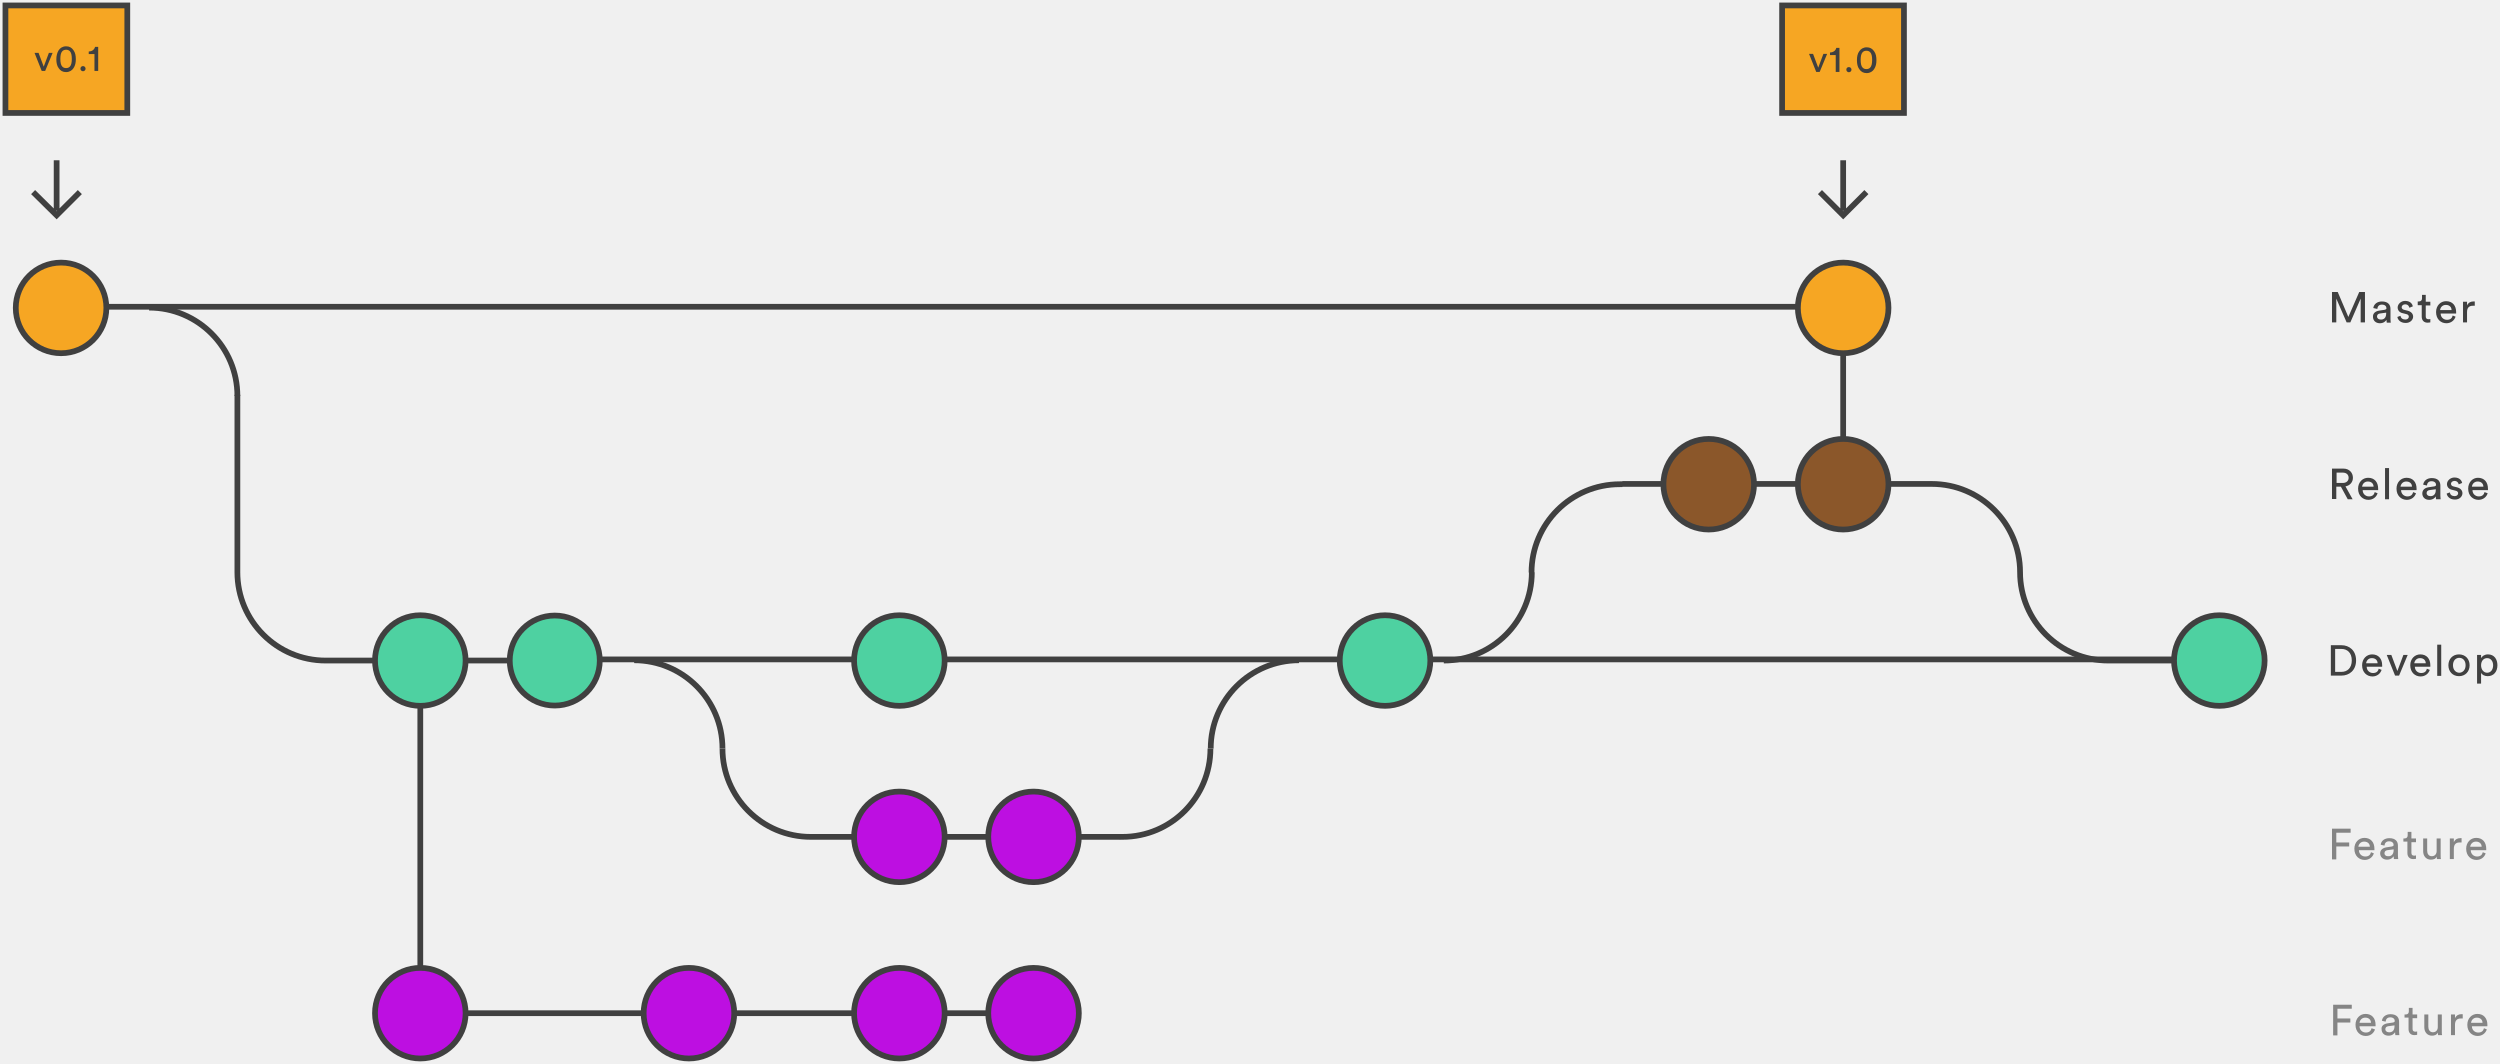
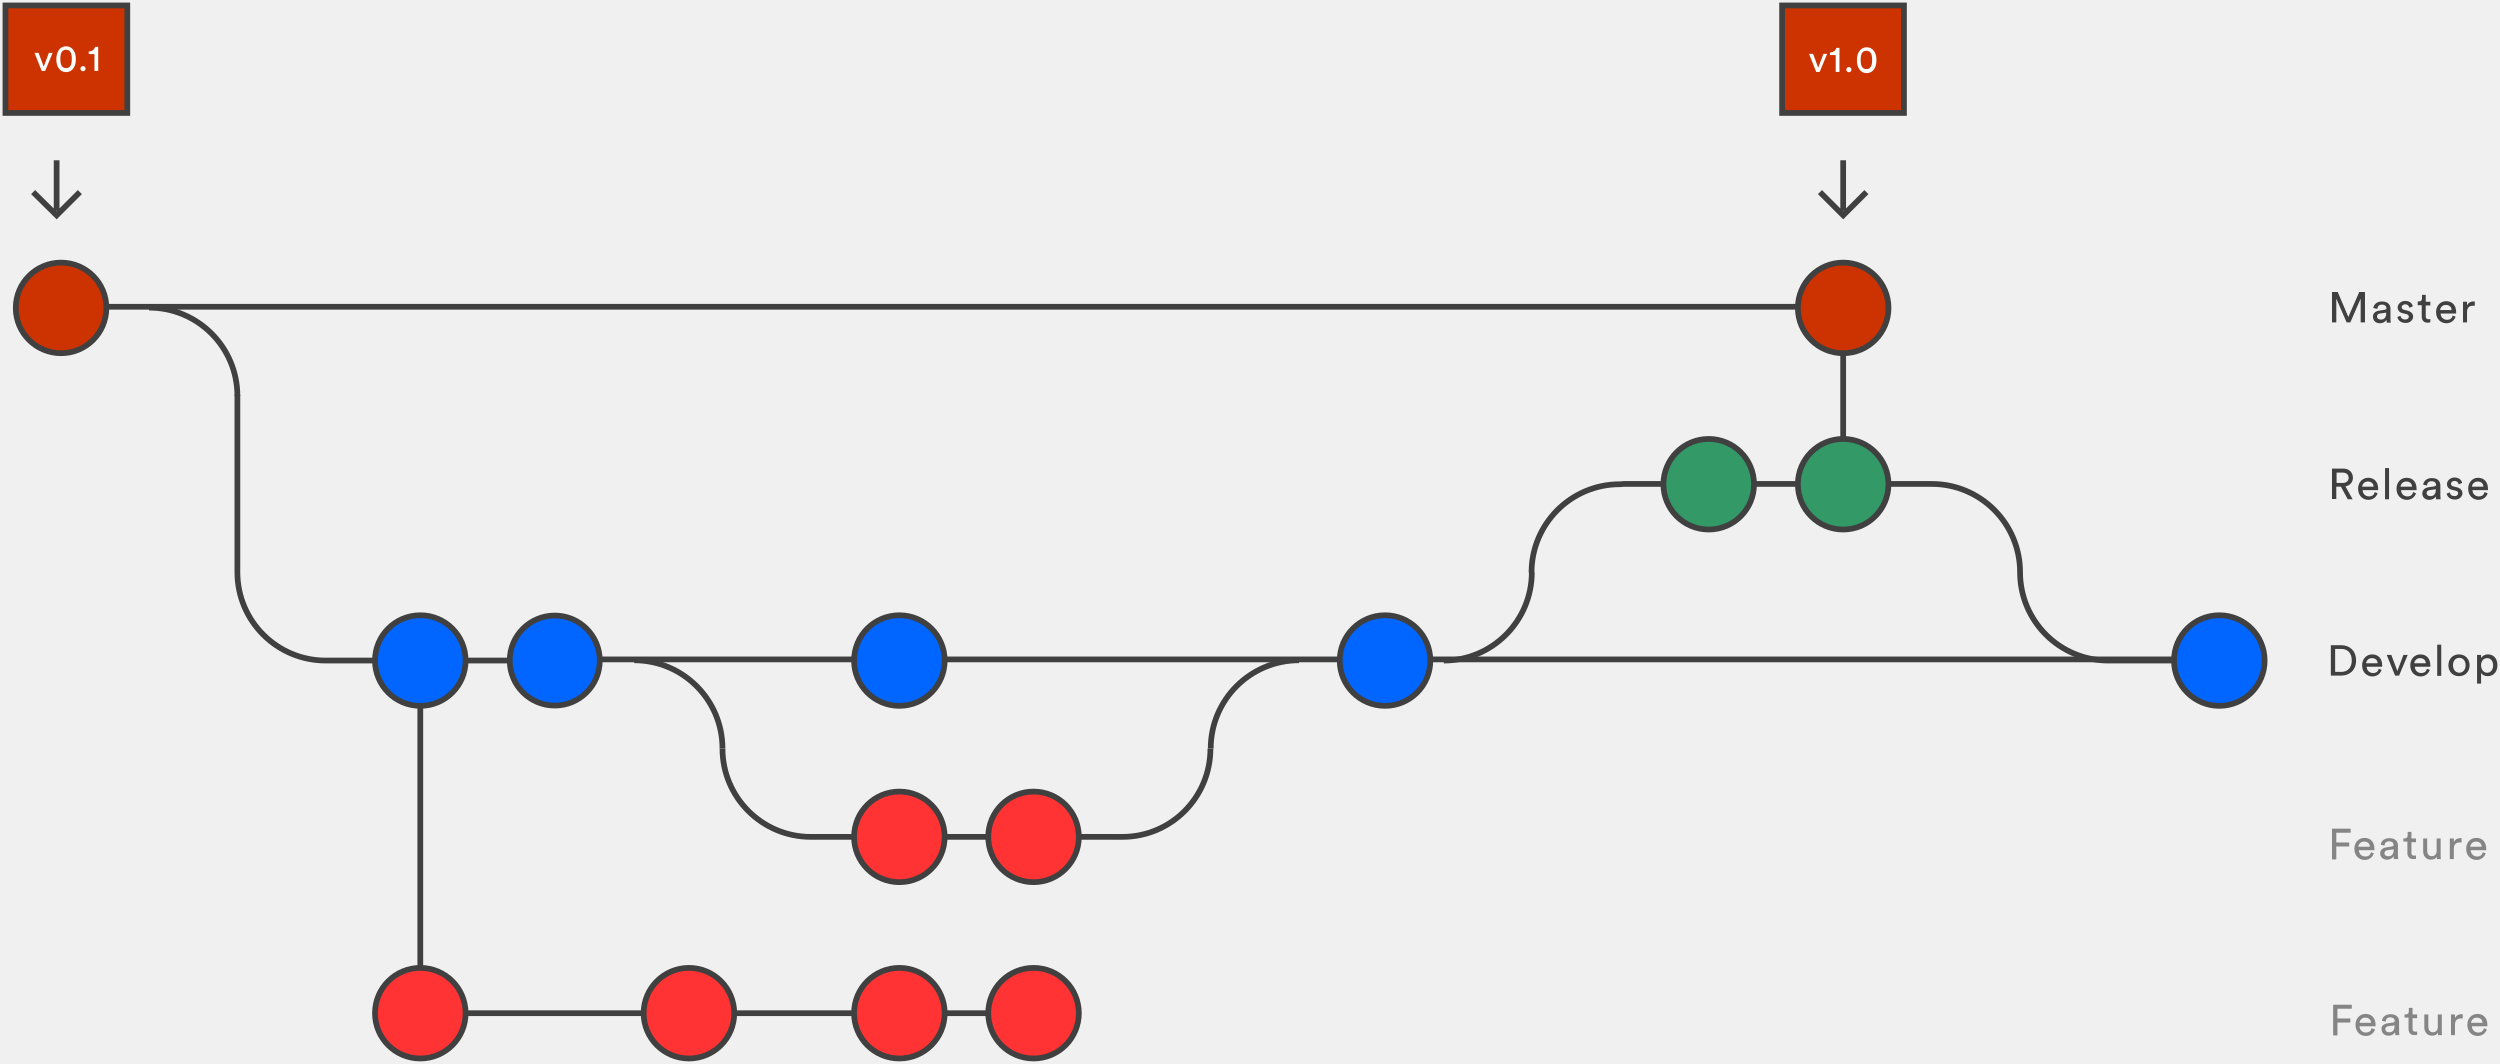
<svg xmlns="http://www.w3.org/2000/svg" width="872px" height="371px" viewBox="0 0 872 371" version="1.1">
  <defs />
  <g id="Page-1" stroke="none" stroke-width="1" fill="none" fill-rule="evenodd">
    <path d="M816.5,169.75 L814.9,169.75 L814.9,174.05 L813.4,174.05 L813.4,163.45 L817.4,163.45 C819.4,163.45 820.7,164.85 820.7,166.65 C820.7,168.15 819.7,169.35 818.1,169.65 L820.6,174.15 L818.9,174.15 L816.5,169.75 L816.5,169.75 Z M817.2,168.45 C818.4,168.45 819.2,167.75 819.2,166.65 C819.2,165.55 818.4,164.85 817.2,164.85 L815,164.85 L815,168.45 L817.2,168.45 L817.2,168.45 Z M829.3,172.05 C828.9,173.35 827.7,174.35 826.1,174.35 C824.2,174.35 822.5,172.95 822.5,170.45 C822.5,168.15 824.1,166.65 826,166.65 C828.2,166.65 829.5,168.15 829.5,170.45 L829.5,170.95 L824.1,170.95 C824.1,172.25 825.1,173.15 826.3,173.15 C827.5,173.15 828.1,172.55 828.3,171.65 L829.3,172.05 L829.3,172.05 Z M827.9,169.75 C827.9,168.75 827.2,167.95 825.9,167.95 C824.7,167.95 824,168.85 823.9,169.75 L827.9,169.75 L827.9,169.75 Z M831.9,174.05 L831.9,163.25 L833.3,163.25 L833.3,174.15 L831.9,174.15 L831.9,174.05 Z M842.7,172.05 C842.3,173.35 841.1,174.35 839.5,174.35 C837.6,174.35 835.9,172.95 835.9,170.45 C835.9,168.15 837.5,166.65 839.4,166.65 C841.6,166.65 842.9,168.15 842.9,170.45 L842.9,170.95 L837.5,170.95 C837.5,172.25 838.5,173.15 839.7,173.15 C840.9,173.15 841.5,172.55 841.7,171.65 L842.7,172.05 L842.7,172.05 Z M841.3,169.75 C841.3,168.75 840.6,167.95 839.3,167.95 C838.1,167.95 837.4,168.85 837.3,169.75 L841.3,169.75 L841.3,169.75 Z M847.1,169.95 L849.1,169.65 C849.5,169.55 849.7,169.35 849.7,169.15 C849.7,168.45 849.2,167.85 848.1,167.85 C847.1,167.85 846.6,168.45 846.5,169.35 L845.2,169.05 C845.4,167.65 846.6,166.75 848.2,166.75 C850.4,166.75 851.2,167.95 851.2,169.35 L851.2,172.95 C851.2,173.55 851.3,173.95 851.3,174.15 L849.7,174.15 C849.7,173.95 849.6,173.65 849.6,173.15 C849.3,173.65 848.6,174.35 847.3,174.35 C845.8,174.35 844.9,173.35 844.9,172.15 C844.9,170.85 845.8,170.15 847.1,169.95 L847.1,169.95 Z M849.6,170.95 L849.6,170.65 L847.4,170.95 C846.8,171.05 846.4,171.35 846.4,172.05 C846.4,172.55 846.9,173.05 847.6,173.05 C848.6,173.15 849.6,172.55 849.6,170.95 L849.6,170.95 Z M854.5,171.75 C854.6,172.55 855.2,173.05 856.2,173.05 C857,173.05 857.4,172.55 857.4,172.05 C857.4,171.65 857.1,171.25 856.5,171.15 L855.3,170.85 C854.2,170.65 853.5,169.85 853.5,168.85 C853.5,167.65 854.7,166.55 856.1,166.55 C858.1,166.55 858.7,167.85 858.8,168.45 L857.6,168.95 C857.5,168.55 857.2,167.75 856.1,167.75 C855.4,167.75 854.9,168.25 854.9,168.75 C854.9,169.15 855.2,169.55 855.7,169.65 L856.9,169.95 C858.2,170.25 858.9,171.05 858.9,172.05 C858.9,173.05 858,174.25 856.3,174.25 C854.3,174.25 853.5,172.95 853.4,172.15 L854.5,171.75 L854.5,171.75 Z M867.7,172.05 C867.3,173.35 866.1,174.35 864.5,174.35 C862.6,174.35 860.9,172.95 860.9,170.45 C860.9,168.15 862.5,166.65 864.3,166.65 C866.5,166.65 867.8,168.15 867.8,170.45 L867.8,170.95 L862.4,170.95 C862.4,172.25 863.4,173.15 864.6,173.15 C865.8,173.15 866.4,172.55 866.6,171.65 L867.7,172.05 L867.7,172.05 Z M866.2,169.75 C866.2,168.75 865.5,167.95 864.2,167.95 C863,167.95 862.3,168.85 862.2,169.75 L866.2,169.75 L866.2,169.75 Z" id="Shape" fill="#404040" />
    <path d="M813,235.65 L813,225.05 L816.7,225.05 C819.4,225.05 821.8,226.85 821.8,230.35 C821.8,233.85 819.4,235.65 816.7,235.65 L813,235.65 L813,235.65 Z M816.7,234.35 C818.7,234.35 820.3,233.05 820.3,230.35 C820.3,227.65 818.7,226.35 816.7,226.35 L814.5,226.35 L814.5,234.35 L816.7,234.35 L816.7,234.35 Z M830.7,233.65 C830.3,234.95 829.1,235.95 827.5,235.95 C825.6,235.95 823.9,234.55 823.9,232.05 C823.9,229.75 825.5,228.25 827.4,228.25 C829.6,228.25 830.9,229.75 830.9,232.05 L830.9,232.55 L825.5,232.55 C825.5,233.85 826.5,234.75 827.7,234.75 C828.9,234.75 829.5,234.15 829.7,233.25 L830.7,233.65 L830.7,233.65 Z M829.3,231.35 C829.3,230.35 828.6,229.55 827.3,229.55 C826.1,229.55 825.4,230.45 825.3,231.35 L829.3,231.35 L829.3,231.35 Z M836.8,235.65 L835.4,235.65 L832.5,228.45 L834.1,228.45 L836.2,234.05 L838.3,228.45 L839.8,228.45 L836.8,235.65 L836.8,235.65 Z M847.5,233.65 C847.1,234.95 845.9,235.95 844.3,235.95 C842.4,235.95 840.7,234.55 840.7,232.05 C840.7,229.75 842.3,228.25 844.2,228.25 C846.4,228.25 847.7,229.75 847.7,232.05 L847.7,232.55 L842.3,232.55 C842.3,233.85 843.3,234.75 844.5,234.75 C845.7,234.75 846.3,234.15 846.5,233.25 L847.5,233.65 L847.5,233.65 Z M846.1,231.35 C846.1,230.35 845.4,229.55 844.1,229.55 C842.9,229.55 842.2,230.45 842.1,231.35 L846.1,231.35 L846.1,231.35 Z M850.1,235.65 L850.1,224.85 L851.5,224.85 L851.5,235.75 L850.1,235.75 L850.1,235.65 Z M861.4,232.05 C861.4,234.25 859.9,235.85 857.7,235.85 C855.5,235.85 854,234.25 854,232.05 C854,229.85 855.5,228.25 857.7,228.25 C859.9,228.25 861.4,229.85 861.4,232.05 L861.4,232.05 Z M860,232.05 C860,230.35 859,229.45 857.8,229.45 C856.6,229.45 855.6,230.35 855.6,232.05 C855.6,233.75 856.7,234.65 857.8,234.65 C858.9,234.65 860,233.75 860,232.05 L860,232.05 Z M864,238.55 L864,228.45 L865.4,228.45 L865.4,229.55 C865.8,228.85 866.6,228.25 867.8,228.25 C870,228.25 871.1,229.95 871.1,232.05 C871.1,234.15 869.9,235.85 867.7,235.85 C866.6,235.85 865.7,235.35 865.4,234.65 L865.4,238.45 L864,238.45 L864,238.55 Z M867.5,229.55 C866.2,229.55 865.4,230.65 865.4,232.05 C865.4,233.55 866.3,234.65 867.5,234.65 C868.8,234.65 869.6,233.55 869.6,232.05 C869.6,230.65 868.8,229.55 867.5,229.55 L867.5,229.55 Z" id="Shape" fill="#404040" />
    <path d="M823.4,112.45 L823.4,104.15 L819.8,112.45 L818.5,112.45 L814.9,104.15 L814.9,112.45 L813.4,112.45 L813.4,101.85 L815.4,101.85 L819.1,110.55 L822.9,101.85 L824.9,101.85 L824.9,112.45 L823.4,112.45 L823.4,112.45 Z M829.8,108.35 L831.8,108.05 C832.2,107.95 832.4,107.75 832.4,107.55 C832.4,106.85 831.9,106.25 830.8,106.25 C829.8,106.25 829.3,106.85 829.2,107.75 L827.8,107.45 C828,106.05 829.2,105.15 830.8,105.15 C833,105.15 833.8,106.35 833.8,107.75 L833.8,111.35 C833.8,111.95 833.9,112.35 833.9,112.55 L832.5,112.55 C832.5,112.35 832.4,112.05 832.4,111.55 C832.1,112.05 831.4,112.75 830.1,112.75 C828.6,112.75 827.7,111.75 827.7,110.55 C827.6,109.25 828.6,108.55 829.8,108.35 L829.8,108.35 Z M832.3,109.35 L832.3,109.05 L830.1,109.35 C829.5,109.45 829.1,109.75 829.1,110.45 C829.1,110.95 829.6,111.45 830.3,111.45 C831.4,111.55 832.3,110.95 832.3,109.35 L832.3,109.35 Z M837.3,110.15 C837.4,110.95 838,111.45 839,111.45 C839.8,111.45 840.2,110.95 840.2,110.45 C840.2,110.05 839.9,109.65 839.3,109.55 L838.1,109.25 C837,109.05 836.3,108.25 836.3,107.25 C836.3,106.05 837.5,104.95 838.9,104.95 C840.9,104.95 841.5,106.25 841.6,106.85 L840.4,107.35 C840.3,106.95 840,106.15 838.9,106.15 C838.2,106.15 837.7,106.65 837.7,107.15 C837.7,107.55 838,107.95 838.5,108.05 L839.7,108.35 C841,108.65 841.7,109.45 841.7,110.45 C841.7,111.45 840.8,112.65 839.1,112.65 C837.1,112.65 836.3,111.35 836.2,110.55 L837.3,110.15 L837.3,110.15 Z M846.1,105.25 L847.7,105.25 L847.7,106.55 L846.1,106.55 L846.1,110.35 C846.1,111.05 846.4,111.35 847.1,111.35 C847.3,111.35 847.5,111.35 847.7,111.25 L847.7,112.45 C847.6,112.45 847.2,112.55 846.7,112.55 C845.5,112.55 844.7,111.75 844.7,110.45 L844.7,106.45 L843.3,106.45 L843.3,105.15 L843.7,105.15 C844.5,105.15 844.8,104.65 844.8,104.05 L844.8,102.85 L846.1,102.85 L846.1,105.25 L846.1,105.25 Z M856.5,110.45 C856.1,111.75 854.9,112.75 853.3,112.75 C851.4,112.75 849.7,111.35 849.7,108.85 C849.7,106.55 851.3,105.05 853.2,105.05 C855.4,105.05 856.7,106.55 856.7,108.85 L856.7,109.35 L851.3,109.35 C851.3,110.65 852.3,111.55 853.5,111.55 C854.7,111.55 855.3,110.95 855.5,110.05 L856.5,110.45 L856.5,110.45 Z M855.1,108.15 C855.1,107.15 854.4,106.35 853.1,106.35 C851.9,106.35 851.2,107.25 851.1,108.15 L855.1,108.15 L855.1,108.15 Z M863.1,106.65 L862.5,106.65 C861.3,106.65 860.5,107.25 860.5,108.85 L860.5,112.45 L859.1,112.45 L859.1,105.25 L860.5,105.25 L860.5,106.55 C861,105.45 861.9,105.15 862.7,105.15 L863.2,105.15 L863.2,106.65 L863.1,106.65 Z" id="Shape" fill="#404040" />
    <path d="M813.4,299.65 L813.4,289.05 L819.9,289.05 L819.9,290.45 L814.9,290.45 L814.9,293.85 L819.4,293.85 L819.4,295.25 L814.9,295.25 L814.9,299.75 L813.4,299.75 L813.4,299.65 Z M828,297.65 C827.6,298.95 826.4,299.95 824.8,299.95 C822.9,299.95 821.2,298.55 821.2,296.05 C821.2,293.75 822.8,292.25 824.7,292.25 C826.9,292.25 828.2,293.75 828.2,296.05 L828.2,296.55 L822.8,296.55 C822.8,297.85 823.8,298.75 825,298.75 C826.2,298.75 826.8,298.15 827,297.25 L828,297.65 L828,297.65 Z M826.6,295.35 C826.6,294.35 825.9,293.55 824.6,293.55 C823.4,293.55 822.7,294.45 822.6,295.35 L826.6,295.35 L826.6,295.35 Z M832.4,295.55 L834.3,295.25 C834.7,295.15 834.9,294.95 834.9,294.75 C834.9,294.05 834.4,293.45 833.3,293.45 C832.3,293.45 831.8,294.05 831.7,294.95 L830.4,294.65 C830.5,293.25 831.8,292.35 833.4,292.35 C835.6,292.35 836.4,293.55 836.4,294.95 L836.4,298.45 C836.4,299.05 836.5,299.45 836.5,299.65 L835,299.65 C835,299.45 834.9,299.15 834.9,298.65 C834.6,299.15 833.9,299.85 832.6,299.85 C831.1,299.85 830.2,298.85 830.2,297.65 C830.2,296.45 831.1,295.75 832.4,295.55 L832.4,295.55 Z M834.9,296.55 L834.9,296.25 L832.7,296.55 C832.1,296.65 831.7,296.95 831.7,297.65 C831.7,298.15 832.1,298.65 832.9,298.65 C833.9,298.75 834.9,298.15 834.9,296.55 L834.9,296.55 Z M841.1,292.45 L842.7,292.45 L842.7,293.75 L841.1,293.75 L841.1,297.45 C841.1,298.15 841.4,298.45 842.1,298.45 C842.3,298.45 842.5,298.45 842.7,298.35 L842.7,299.55 C842.6,299.55 842.2,299.65 841.7,299.65 C840.5,299.65 839.7,298.85 839.7,297.55 L839.7,293.55 L838.3,293.55 L838.3,292.45 L838.7,292.45 C839.5,292.45 839.8,291.95 839.8,291.35 L839.8,290.15 L841.1,290.15 L841.1,292.45 L841.1,292.45 Z M847.9,299.85 C846.2,299.85 845.2,298.55 845.2,296.95 L845.2,292.45 L846.6,292.45 L846.6,296.75 C846.6,297.75 847.1,298.65 848.2,298.65 C849.3,298.65 849.9,297.85 849.9,296.85 L849.9,292.45 L851.3,292.45 L851.3,298.35 C851.3,298.95 851.3,299.45 851.4,299.65 L850,299.65 C850,299.45 849.9,299.05 849.9,298.75 C849.7,299.55 848.8,299.85 847.9,299.85 L847.9,299.85 Z M858.5,293.85 L857.9,293.85 C856.7,293.85 855.9,294.45 855.9,296.05 L855.9,299.65 L854.5,299.65 L854.5,292.45 L855.9,292.45 L855.9,293.75 C856.4,292.65 857.3,292.35 858.1,292.35 L858.6,292.35 L858.6,293.85 L858.5,293.85 Z M867,297.65 C866.6,298.95 865.4,299.95 863.8,299.95 C861.9,299.95 860.2,298.55 860.2,296.05 C860.2,293.75 861.8,292.25 863.7,292.25 C865.9,292.25 867.2,293.75 867.2,296.05 L867.2,296.55 L861.8,296.55 C861.8,297.85 862.8,298.75 864,298.75 C865.2,298.75 865.8,298.15 866,297.25 L867,297.65 L867,297.65 Z M865.6,295.35 C865.6,294.35 864.9,293.55 863.6,293.55 C862.4,293.55 861.7,294.45 861.6,295.35 L865.6,295.35 L865.6,295.35 Z" id="Shape" fill="#858585" />
    <path d="M813.8,361.05 L813.8,350.45 L820.3,350.45 L820.3,351.85 L815.3,351.85 L815.3,355.25 L819.8,355.25 L819.8,356.65 L815.3,356.65 L815.3,361.15 L813.8,361.15 L813.8,361.05 Z M828.4,359.05 C828,360.35 826.8,361.35 825.2,361.35 C823.3,361.35 821.6,359.95 821.6,357.45 C821.6,355.15 823.2,353.65 825.1,353.65 C827.3,353.65 828.6,355.15 828.6,357.45 L828.6,357.95 L823,357.95 C823,359.25 824,360.15 825.2,360.15 C826.4,360.15 827,359.55 827.2,358.65 L828.4,359.05 L828.4,359.05 Z M827,356.75 C827,355.75 826.3,354.95 825,354.95 C823.8,354.95 823.1,355.85 823,356.75 L827,356.75 L827,356.75 Z M832.7,356.95 L834.7,356.65 C835.1,356.55 835.3,356.35 835.3,356.15 C835.3,355.45 834.8,354.85 833.7,354.85 C832.7,354.85 832.2,355.45 832.1,356.35 L830.8,356.05 C831,354.65 832.2,353.75 833.8,353.75 C836,353.75 836.8,354.95 836.8,356.35 L836.8,359.85 C836.8,360.45 836.9,360.85 836.9,361.05 L835.5,361.05 C835.5,360.85 835.4,360.55 835.4,360.05 C835.1,360.55 834.4,361.25 833.1,361.25 C831.6,361.25 830.7,360.25 830.7,359.05 C830.5,357.85 831.5,357.15 832.7,356.95 L832.7,356.95 Z M835.2,357.95 L835.2,357.65 L833,357.95 C832.4,358.05 832,358.35 832,359.05 C832,359.55 832.5,360.05 833.2,360.05 C834.3,360.15 835.2,359.55 835.2,357.95 L835.2,357.95 Z M841.5,353.85 L843.1,353.85 L843.1,355.15 L841.5,355.15 L841.5,358.85 C841.5,359.55 841.8,359.85 842.5,359.85 C842.7,359.85 842.9,359.85 843.1,359.75 L843.1,360.95 C843,360.95 842.6,361.05 842.1,361.05 C840.9,361.05 840.1,360.25 840.1,358.95 L840.1,354.95 L838.7,354.95 L838.7,353.85 L839.1,353.85 C839.9,353.85 840.2,353.35 840.2,352.75 L840.2,351.55 L841.5,351.55 L841.5,353.85 L841.5,353.85 Z M848.3,361.25 C846.6,361.25 845.6,359.95 845.6,358.35 L845.6,353.85 L847,353.85 L847,358.15 C847,359.15 847.5,360.05 848.6,360.05 C849.7,360.05 850.3,359.25 850.3,358.25 L850.3,353.85 L851.7,353.85 L851.7,359.75 C851.7,360.35 851.7,360.85 851.8,361.05 L850.4,361.05 C850.4,360.85 850.3,360.45 850.3,360.15 C850,360.95 849.1,361.25 848.3,361.25 L848.3,361.25 Z M858.9,355.25 L858.3,355.25 C857.1,355.25 856.3,355.85 856.3,357.45 L856.3,361.05 L854.9,361.05 L854.9,353.85 L856.3,353.85 L856.3,355.15 C856.8,354.05 857.7,353.75 858.5,353.75 L859,353.75 L859,355.25 L858.9,355.25 Z M867.4,359.05 C867,360.35 865.8,361.35 864.2,361.35 C862.3,361.35 860.6,359.95 860.6,357.45 C860.6,355.15 862.2,353.65 864.1,353.65 C866.3,353.65 867.6,355.15 867.6,357.45 L867.6,357.95 L862.2,357.95 C862.2,359.25 863.2,360.15 864.4,360.15 C865.6,360.15 866.2,359.55 866.4,358.65 L867.4,359.05 L867.4,359.05 Z M865.9,356.75 C865.9,355.75 865.2,354.95 863.9,354.95 C862.7,354.95 862,355.85 861.9,356.75 L865.9,356.75 L865.9,356.75 Z" id="Shape" fill="#858585" />
    <path d="M422.3,261.1 C422.3,244.1 436.1,230.3 453.1,230.3" id="Shape" stroke="#404040" stroke-width="2" />
    <path d="M252,261.1 C252,244.1 238.2,230.3 221.2,230.3 M162.3,353.4 L376.3,353.4" id="Shape" stroke="#404040" stroke-width="2" />
-     <circle id="Oval" stroke="#404040" stroke-width="2" fill="#BD0FE1" cx="313.7" cy="353.4" r="15.8" />
-     <circle id="Oval" stroke="#404040" stroke-width="2" fill="#BD0FE1" cx="360.5" cy="353.4" r="15.8" />
-     <circle id="Oval" stroke="#404040" stroke-width="2" fill="#BD0FE1" cx="240.3" cy="353.4" r="15.8" />
+     <circle id="Oval" stroke="#404040" stroke-width="2" fill="#FF3333" cx="313.7" cy="353.4" r="15.8" />
+     <circle id="Oval" stroke="#404040" stroke-width="2" fill="#FF3333" cx="360.5" cy="353.4" r="15.8" />
+     <circle id="Oval" stroke="#404040" stroke-width="2" fill="#FF3333" cx="240.3" cy="353.4" r="15.8" />
    <path d="M774.1,230 L177.7,230" id="Shape" stroke="#404040" stroke-width="2" />
-     <circle id="Oval" stroke="#404040" stroke-width="2" fill="#4ED1A1" cx="483.1" cy="230.4" r="15.8" />
-     <circle id="Oval" stroke="#404040" stroke-width="2" fill="#4ED1A1" cx="313.7" cy="230.4" r="15.8" />
-     <circle id="Oval" stroke="#404040" stroke-width="2" fill="#4ED1A1" cx="774.1" cy="230.4" r="15.8" />
+     <circle id="Oval" stroke="#404040" stroke-width="2" fill="#0066FF" cx="483.1" cy="230.4" r="15.8" />
+     <circle id="Oval" stroke="#404040" stroke-width="2" fill="#0066FF" cx="313.7" cy="230.4" r="15.8" />
+     <circle id="Oval" stroke="#404040" stroke-width="2" fill="#0066FF" cx="774.1" cy="230.4" r="15.8" />
    <path d="M252,261.1 C252,278.1 265.8,291.9 282.8,291.9 L390.7,291.9" id="Shape" stroke="#404040" stroke-width="2" />
-     <circle id="Oval" stroke="#404040" stroke-width="2" fill="#BD0FE1" cx="313.7" cy="291.9" r="15.8" />
-     <circle id="Oval" stroke="#404040" stroke-width="2" fill="#BD0FE1" cx="360.5" cy="291.9" r="15.8" />
+     <circle id="Oval" stroke="#404040" stroke-width="2" fill="#FF3333" cx="313.7" cy="291.9" r="15.8" />
+     <circle id="Oval" stroke="#404040" stroke-width="2" fill="#FF3333" cx="360.5" cy="291.9" r="15.8" />
    <path d="M390.6,291.9 L391.5,291.9 C408.5,291.9 422.2,278.1 422.2,261.1" id="Shape" stroke="#404040" stroke-width="2" />
    <path d="M57.1,168.9 L19.7,168.9" id="Shape" stroke="#CCCCCC" stroke-width="4" stroke-dasharray="0,14.986" />
    <path d="M526.8,168.9 L99.4,168.9" id="Shape" stroke="#CCCCCC" stroke-width="4" stroke-dasharray="0,14.012" />
    <path d="M759.3,168.9 L707.6,168.9" id="Shape" stroke="#CCCCCC" stroke-width="4" stroke-dasharray="0,14.788" />
    <path d="M759.1,107.4 L676.8,107.4" id="Shape" stroke="#CCCCCC" stroke-width="4" stroke-dasharray="0,14.963" />
    <path d="M82.8,138.1 C82.8,121.1 69,107.3 52,107.3" id="Shape" stroke="#404040" stroke-width="2" />
-     <circle id="Oval" stroke="#404040" stroke-width="2" fill="#BD0FE1" cx="146.6" cy="353.4" r="15.8" />
+     <circle id="Oval" stroke="#404040" stroke-width="2" fill="#FF3333" cx="146.6" cy="353.4" r="15.8" />
    <path d="M642.9,107 L37.1,107" id="Shape" stroke="#404040" stroke-width="2" />
-     <circle id="Oval" stroke="#404040" stroke-width="2" fill="#F6A623" cx="21.3" cy="107.4" r="15.8" />
-     <circle id="Oval" stroke="#404040" stroke-width="2" fill="#F6A623" cx="642.9" cy="107.4" r="15.8" />
-     <path d="M1.9,1.9 L44.4,1.9 L44.4,39.4 L1.9,39.4 L1.9,1.9 Z" id="Shape" stroke="#404040" stroke-width="2" fill="#F6A623" />
-     <path d="M15.75,24.75 L14.55,24.75 L12.05,18.45 L13.45,18.45 L15.25,23.25 L17.05,18.45 L18.35,18.45 L15.75,24.75 L15.75,24.75 Z M20.45,17.55 C20.95,16.75 21.85,16.15 23.05,16.15 C24.25,16.15 25.05,16.65 25.65,17.55 C26.25,18.35 26.45,19.45 26.45,20.65 C26.45,21.85 26.25,22.85 25.65,23.75 C25.15,24.55 24.25,25.15 23.05,25.15 C21.85,25.15 21.05,24.65 20.45,23.75 C19.85,22.95 19.65,21.85 19.65,20.65 C19.65,19.45 19.95,18.35 20.45,17.55 L20.45,17.55 Z M21.75,23.25 C22.05,23.55 22.45,23.75 23.05,23.75 C23.65,23.75 24.05,23.55 24.35,23.25 C24.85,22.75 25.05,21.85 25.05,20.55 C25.05,19.25 24.85,18.35 24.35,17.85 C24.05,17.55 23.65,17.35 23.05,17.35 C22.45,17.35 22.05,17.55 21.75,17.85 C21.25,18.35 21.05,19.25 21.05,20.55 C21.05,21.85 21.25,22.75 21.75,23.25 L21.75,23.25 Z M28.95,23.05 C29.45,23.05 29.85,23.45 29.85,23.95 C29.85,24.45 29.45,24.85 28.95,24.85 C28.45,24.85 28.05,24.45 28.05,23.95 C28.05,23.45 28.45,23.05 28.95,23.05 L28.95,23.05 Z M32.95,24.75 L32.95,18.85 L30.95,18.85 L30.95,17.95 C32.15,17.95 32.95,17.25 33.15,16.35 L34.25,16.35 L34.25,24.75 L32.95,24.75 L32.95,24.75 Z" id="Shape" fill="#404040" />
+     <circle id="Oval" stroke="#404040" stroke-width="2" fill="#CC3300" cx="21.3" cy="107.4" r="15.8" />
+     <circle id="Oval" stroke="#404040" stroke-width="2" fill="#CC3300" cx="642.9" cy="107.4" r="15.8" />
+     <path d="M1.9,1.9 L44.4,1.9 L44.4,39.4 L1.9,39.4 L1.9,1.9 Z" id="Shape" stroke="#404040" stroke-width="2" fill="#CC3300" />
+     <path d="M15.75,24.75 L14.55,24.75 L12.05,18.45 L13.45,18.45 L15.25,23.25 L17.05,18.45 L18.35,18.45 L15.75,24.75 L15.75,24.75 Z M20.45,17.55 C20.95,16.75 21.85,16.15 23.05,16.15 C24.25,16.15 25.05,16.65 25.65,17.55 C26.25,18.35 26.45,19.45 26.45,20.65 C26.45,21.85 26.25,22.85 25.65,23.75 C25.15,24.55 24.25,25.15 23.05,25.15 C21.85,25.15 21.05,24.65 20.45,23.75 C19.85,22.95 19.65,21.85 19.65,20.65 C19.65,19.45 19.95,18.35 20.45,17.55 L20.45,17.55 Z M21.75,23.25 C22.05,23.55 22.45,23.75 23.05,23.75 C23.65,23.75 24.05,23.55 24.35,23.25 C24.85,22.75 25.05,21.85 25.05,20.55 C25.05,19.25 24.85,18.35 24.35,17.85 C24.05,17.55 23.65,17.35 23.05,17.35 C22.45,17.35 22.05,17.55 21.75,17.85 C21.25,18.35 21.05,19.25 21.05,20.55 C21.05,21.85 21.25,22.75 21.75,23.25 L21.75,23.25 Z M28.95,23.05 C29.45,23.05 29.85,23.45 29.85,23.95 C29.85,24.45 29.45,24.85 28.95,24.85 C28.45,24.85 28.05,24.45 28.05,23.95 C28.05,23.45 28.45,23.05 28.95,23.05 L28.95,23.05 Z M32.95,24.75 L32.95,18.85 L30.95,18.85 L30.95,17.95 C32.15,17.95 32.95,17.25 33.15,16.35 L34.25,16.35 L34.25,24.75 L32.95,24.75 L32.95,24.75 Z" id="Shape" fill="#FFFFFF" />
    <path d="M19.75,73.5 L19.75,55.9 M27.85,67 L19.75,75.1 L11.55,67" id="Shape" stroke="#404040" stroke-width="2" />
-     <path d="M621.6,1.9 L664.1,1.9 L664.1,39.4 L621.6,39.4 L621.6,1.9 Z" id="Shape" stroke="#404040" stroke-width="2" fill="#F6A623" />
-     <path d="M634.7,25.1 L633.5,25.1 L631,18.8 L632.4,18.8 L634.2,23.6 L636,18.8 L637.3,18.8 L634.7,25.1 L634.7,25.1 Z M640.3,25.1 L640.3,19.2 L638.3,19.2 L638.3,18.3 C639.5,18.3 640.3,17.6 640.5,16.7 L641.6,16.7 L641.6,25.1 L640.3,25.1 L640.3,25.1 Z M644.9,23.4 C645.4,23.4 645.8,23.8 645.8,24.3 C645.8,24.8 645.4,25.2 644.9,25.2 C644.4,25.2 644,24.8 644,24.3 C644,23.8 644.3,23.4 644.9,23.4 L644.9,23.4 Z M648.5,17.9 C649,17.1 649.9,16.5 651.1,16.5 C652.3,16.5 653.1,17 653.7,17.9 C654.3,18.7 654.5,19.8 654.5,21 C654.5,22.2 654.3,23.2 653.7,24.1 C653.2,24.9 652.3,25.5 651.1,25.5 C649.9,25.5 649.1,25 648.5,24.1 C647.9,23.3 647.7,22.2 647.7,21 C647.7,19.8 647.9,18.7 648.5,17.9 L648.5,17.9 Z M649.7,23.6 C650,23.9 650.4,24.1 651,24.1 C651.6,24.1 652,23.9 652.3,23.6 C652.8,23.1 653,22.2 653,20.9 C653,19.6 652.8,18.7 652.3,18.2 C652,17.9 651.6,17.7 651,17.7 C650.4,17.7 650,17.9 649.7,18.2 C649.2,18.7 649,19.6 649,20.9 C649,22.2 649.2,23.1 649.7,23.6 L649.7,23.6 Z" id="Shape" fill="#404040" />
+     <path d="M621.6,1.9 L664.1,1.9 L664.1,39.4 L621.6,39.4 L621.6,1.9 Z" id="Shape" stroke="#404040" stroke-width="2" fill="#CC3300" />
+     <path d="M634.7,25.1 L633.5,25.1 L631,18.8 L632.4,18.8 L634.2,23.6 L636,18.8 L637.3,18.8 L634.7,25.1 L634.7,25.1 Z M640.3,25.1 L640.3,19.2 L638.3,19.2 L638.3,18.3 C639.5,18.3 640.3,17.6 640.5,16.7 L641.6,16.7 L641.6,25.1 L640.3,25.1 L640.3,25.1 Z M644.9,23.4 C645.4,23.4 645.8,23.8 645.8,24.3 C645.8,24.8 645.4,25.2 644.9,25.2 C644.4,25.2 644,24.8 644,24.3 C644,23.8 644.3,23.4 644.9,23.4 L644.9,23.4 Z M648.5,17.9 C649,17.1 649.9,16.5 651.1,16.5 C652.3,16.5 653.1,17 653.7,17.9 C654.3,18.7 654.5,19.8 654.5,21 C654.5,22.2 654.3,23.2 653.7,24.1 C653.2,24.9 652.3,25.5 651.1,25.5 C649.9,25.5 649.1,25 648.5,24.1 C647.9,23.3 647.7,22.2 647.7,21 C647.7,19.8 647.9,18.7 648.5,17.9 L648.5,17.9 Z M649.7,23.6 C650,23.9 650.4,24.1 651,24.1 C651.6,24.1 652,23.9 652.3,23.6 C652.8,23.1 653,22.2 653,20.9 C653,19.6 652.8,18.7 652.3,18.2 C652,17.9 651.6,17.7 651,17.7 C650.4,17.7 650,17.9 649.7,18.2 C649.2,18.7 649,19.6 649,20.9 C649,22.2 649.2,23.1 649.7,23.6 L649.7,23.6 Z" id="Shape" fill="#FFFFFF" />
    <path d="M642.9,73.5 L642.9,55.9 M651,67 L642.9,75.1 L634.8,67" id="Shape" stroke="#404040" stroke-width="2" />
    <path d="M62.3,230.4 L18.4,230.4" id="Shape" stroke="#CCCCCC" stroke-width="4" stroke-dasharray="0,12.543" />
    <path d="M244.8,291.9 L19,291.9" id="Shape" stroke="#CCCCCC" stroke-width="4" stroke-dasharray="0,13.684" />
    <path d="M760.3,291.9 L422.9,291.9" id="Shape" stroke="#CCCCCC" stroke-width="4" stroke-dasharray="0,13.772" />
    <path d="M107.7,353.4 L19,353.4" id="Shape" stroke="#CCCCCC" stroke-width="4" stroke-dasharray="0,13.649" />
    <path d="M760.2,353.4 L391.7,353.4" id="Shape" stroke="#CCCCCC" stroke-width="4" stroke-dasharray="0,13.907" />
    <path d="M82.8,137.7 L82.8,199.6 C82.8,216.6 96.6,230.4 113.6,230.4 L209.3,230.4" id="Shape" stroke="#404040" stroke-width="2" />
-     <circle id="Oval" stroke="#404040" stroke-width="2" fill="#4ED1A1" cx="193.5" cy="230.4" r="15.7" />
-     <circle id="Oval" stroke="#404040" stroke-width="2" fill="#4ED1A1" cx="146.6" cy="230.4" r="15.8" />
+     <circle id="Oval" stroke="#404040" stroke-width="2" fill="#0066FF" cx="193.5" cy="230.4" r="15.7" />
+     <circle id="Oval" stroke="#404040" stroke-width="2" fill="#0066FF" cx="146.6" cy="230.4" r="15.8" />
    <path d="M534.3,199.6 C534.3,216.6 520.5,230.4 503.6,230.4 M704.6,199.6 C704.6,216.6 718.4,230.4 735.4,230.4 L758.4,230.4 M565.9,168.9 L565,168.9 C548,168.9 534.2,182.7 534.2,199.7 M704.6,199.6 C704.6,182.6 690.8,168.8 673.8,168.8 L565.9,168.8" id="Shape" stroke="#404040" stroke-width="2" />
-     <circle id="Oval" stroke="#404040" stroke-width="2" fill="#8B572A" cx="642.9" cy="168.9" r="15.8" />
-     <circle id="Oval" stroke="#404040" stroke-width="2" fill="#8B572A" cx="596" cy="168.9" r="15.8" />
+     <circle id="Oval" stroke="#404040" stroke-width="2" fill="#339966" cx="642.9" cy="168.9" r="15.8" />
+     <circle id="Oval" stroke="#404040" stroke-width="2" fill="#339966" cx="596" cy="168.9" r="15.8" />
    <path d="M146.6,246.1 L146.6,337.6 M642.9,153.1 L642.9,123.1" id="Shape" stroke="#404040" stroke-width="2" />
  </g>
</svg>
